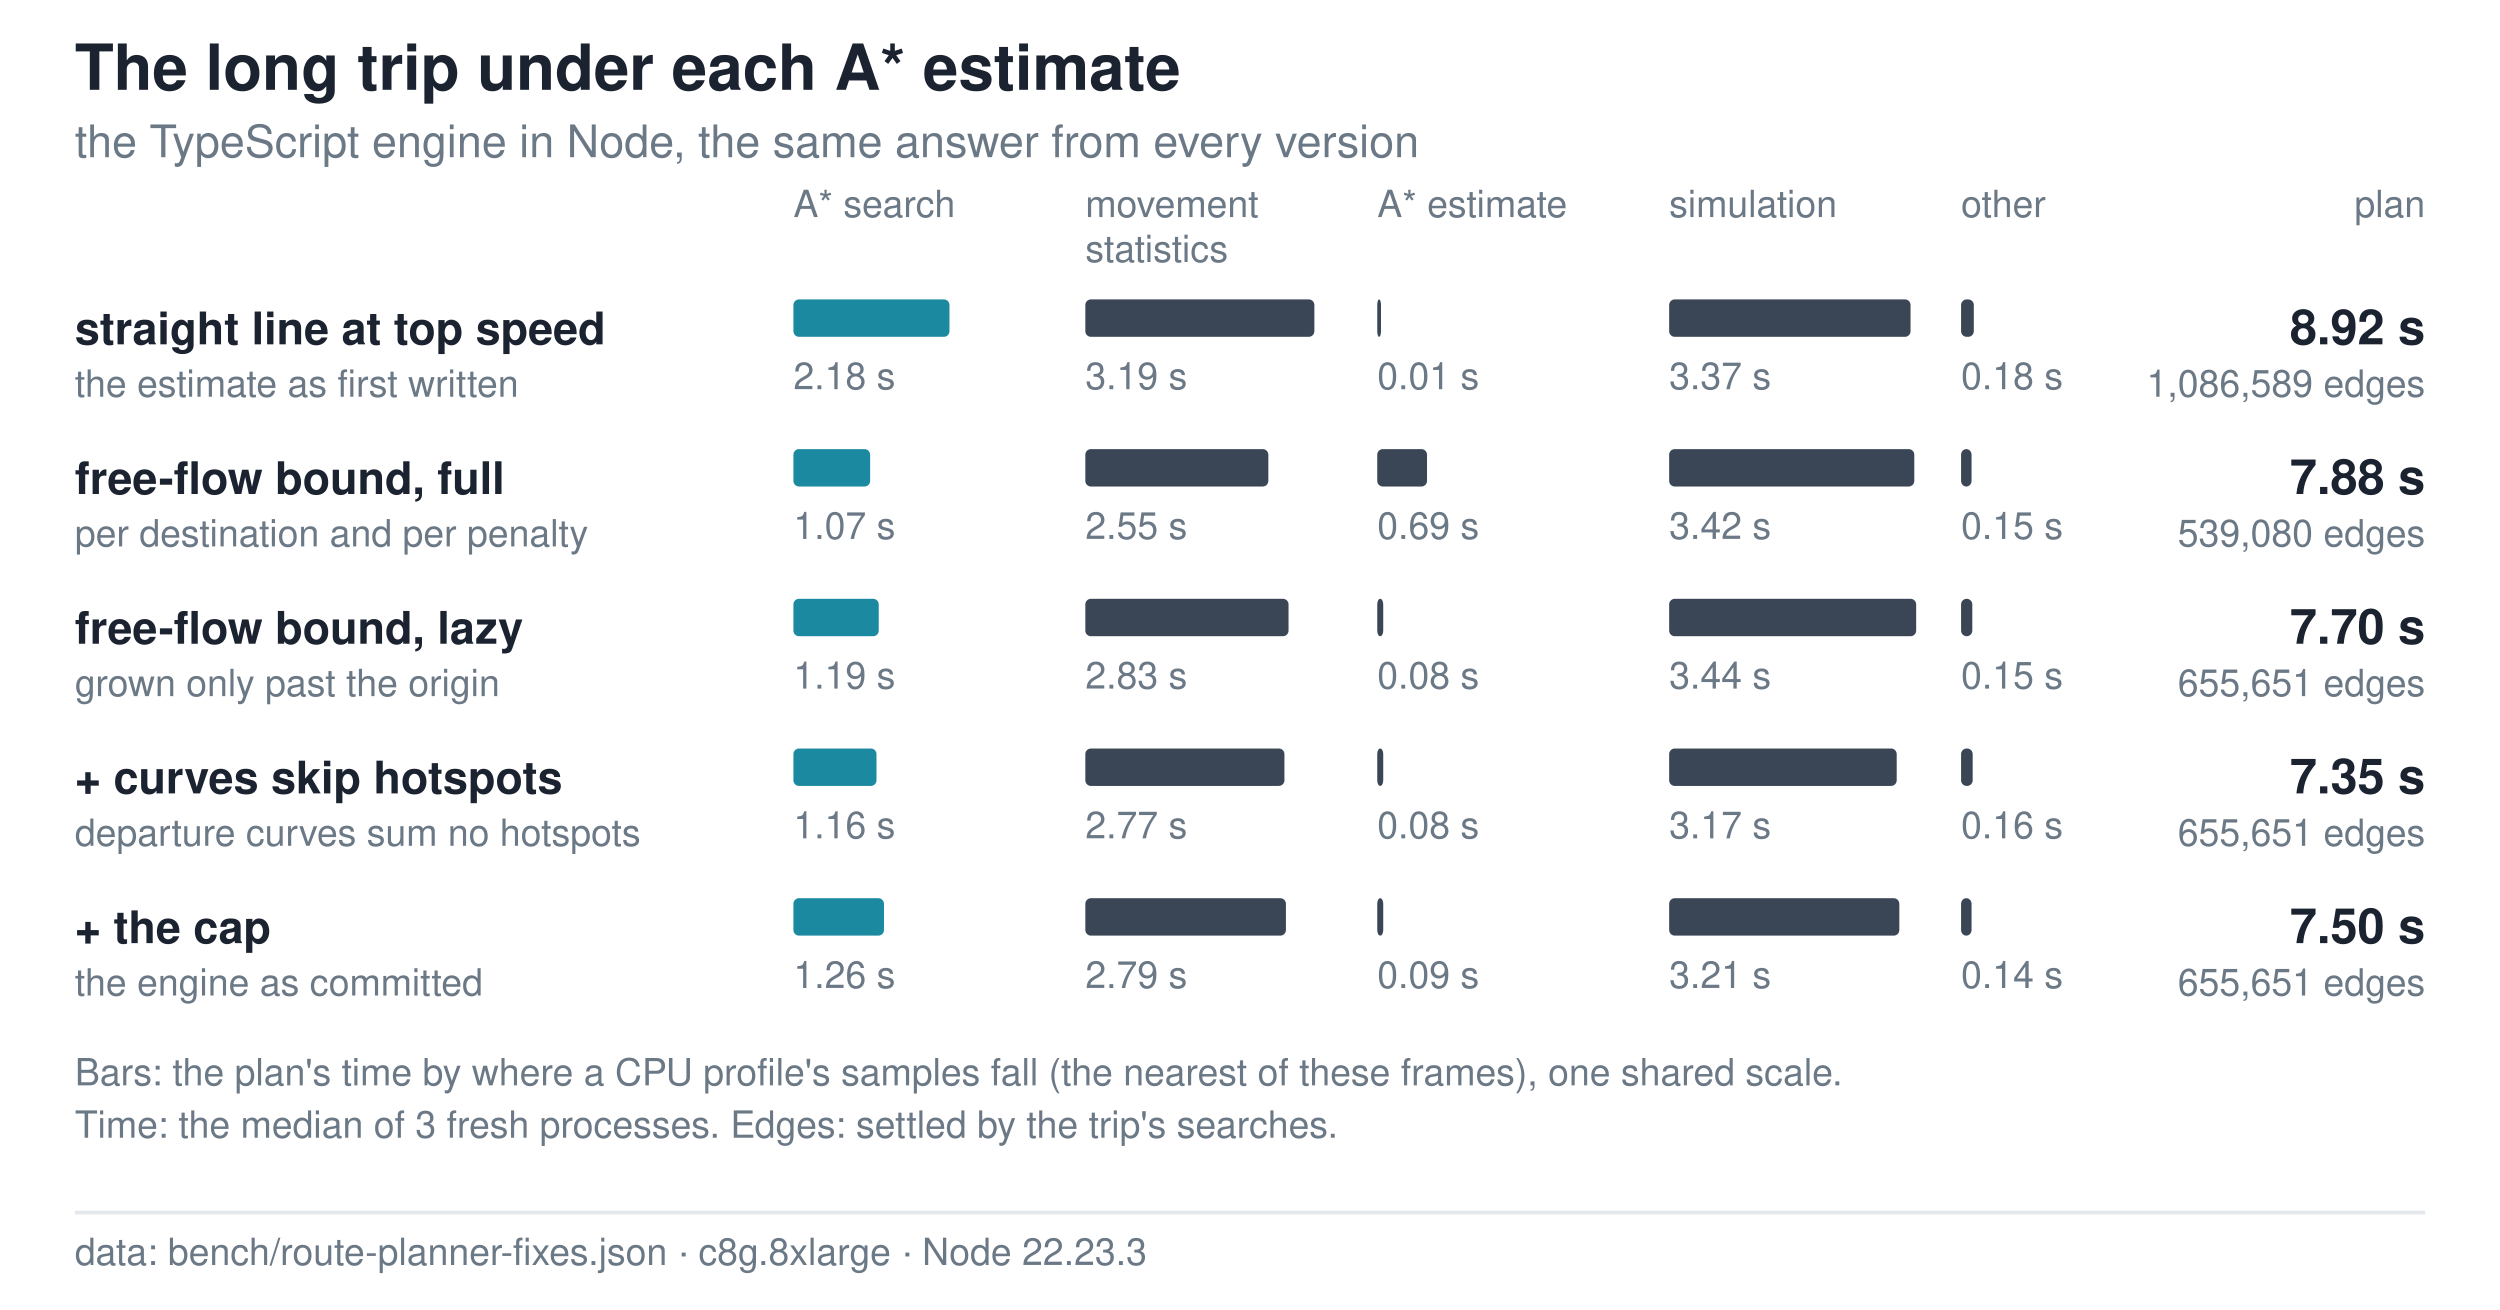
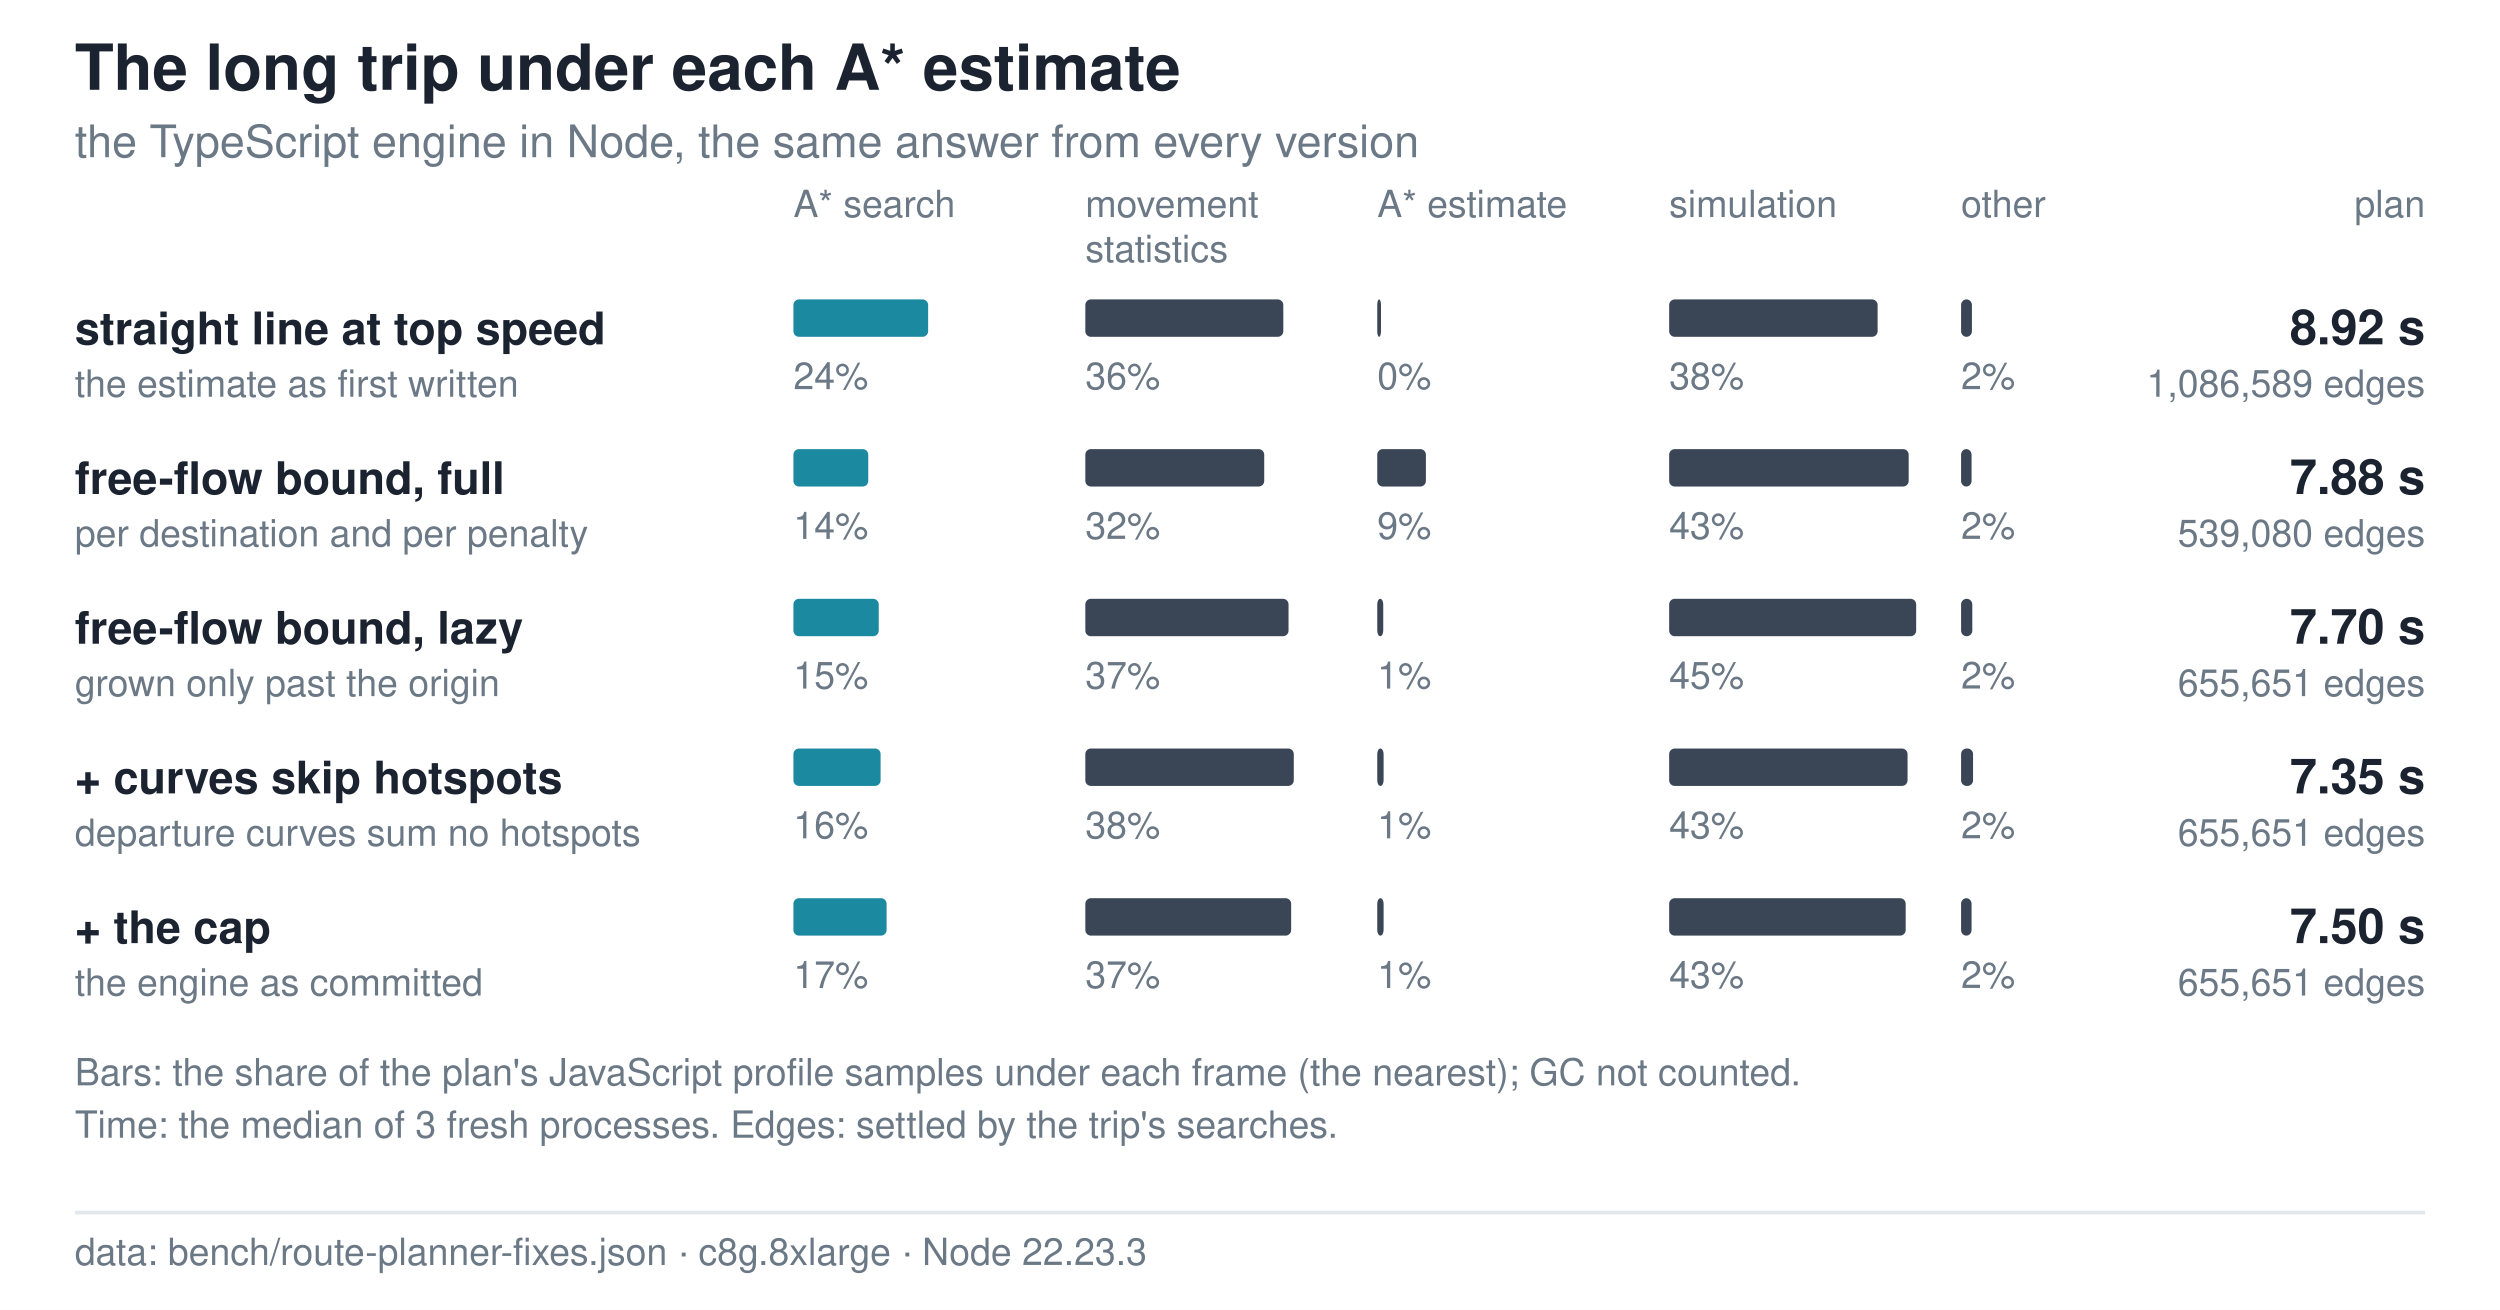
<svg xmlns="http://www.w3.org/2000/svg" width="668" height="350" viewBox="0 0 668 350" role="img" aria-label="The long trip in the TypeScript engine under five versions of its A* estimate, all giving the same answer: straight-line distance at the top speed took 8.92 s and settled 1,086,589 edges; the committed engine takes 7.50 s and settles 655,651. Each version's time is split by where its CPU profile's samples fall." font-family="system-ui,-apple-system,Segoe UI,Helvetica,Arial,sans-serif" style="font-variant-numeric:tabular-nums">
  <style>@media (prefers-color-scheme: dark){
rect[fill="#ffffff"]{fill:#0d1117}
text[fill="#1c2330"]{fill:#e2e7ec}
text[fill="#6b7885"]{fill:#9aa6b1}
text[fill="#1a73e8"]{fill:#6ba3f5}
line[stroke="#e4e8ec"]{stroke:#2b333c}
rect[stroke="#e4e8ec"]{stroke:#39424c}
rect[fill="#e4e8ec"]{fill:#2b333c}
line[stroke="#6b7885"],path[stroke="#6b7885"],polyline[stroke="#6b7885"]{stroke:#8b98a4}
path[fill="#6b7885"]{fill:#8b98a4}
line[stroke="#8794a1"],path[stroke="#8794a1"],polyline[stroke="#8794a1"]{stroke:#6f7c88}
path[fill="#8794a1"]{fill:#6f7c88}
circle[stroke="#8794a1"]{stroke:#6f7c88}rect[stroke="#8794a1"]{stroke:#6f7c88}circle[fill="#8794a1"]{fill:#6f7c88}
rect[fill="#f3f6fb"]{fill:#172435}rect[stroke="#c5d4ea"]{stroke:#34507a}rect[fill="#c5d4ea"]{fill:#34507a}
rect[fill="#f1f9f4"]{fill:#13281f}rect[stroke="#b2d8c1"]{stroke:#2c6049}rect[fill="#b2d8c1"]{fill:#2c6049}
rect[fill="#fcf4f0"]{fill:#2b1b15}rect[stroke="#e2c0b0"]{stroke:#6c4232}rect[fill="#e2c0b0"]{fill:#6c4232}
rect[fill="#fbf7ea"]{fill:#2a2414}rect[stroke="#e6d8a8"]{stroke:#6e5a24}rect[fill="#e6d8a8"]{fill:#6e5a24}
rect[fill="#eff1f4"]{fill:#1a2029}rect[stroke="#b8c0ca"]{stroke:#465260}rect[fill="#b8c0ca"]{fill:#465260}
rect[fill="#e8f4f6"]{fill:#0f2529}rect[stroke="#a6d0d9"]{stroke:#2a6470}rect[fill="#a6d0d9"]{fill:#2a6470}
rect[fill="#3f4b5b"]{fill:#c3cfdc}
circle[fill="#ffffff"]{fill:#0d1117}
text[fill="#146b3a"]{fill:#5cc48c}
text[fill="#46505b"]{fill:#aab4be}
text[fill="#8f2a23"]{fill:#f0847b}
polyline[stroke="#3a4656"]{stroke:#a7b6c8}circle[fill="#3a4656"],rect[fill="#3a4656"]{fill:#a7b6c8}
text[fill="#3a4656"]{fill:#a7b6c8}
}</style>
  <rect width="668" height="350" fill="#ffffff" />
  <g transform="translate(4 0)">
    <text x="16" y="24" font-size="17" fill="#1c2330" font-weight="650">The long trip under each A* estimate</text>
    <text x="16" y="42" font-size="12" fill="#6b7885">the TypeScript engine in Node, the same answer from every version</text>
    <text x="208" y="58" font-size="10" fill="#6b7885">A* search</text>
    <text x="286" y="58" font-size="10" fill="#6b7885">movement</text>
    <text x="286" y="70" font-size="10" fill="#6b7885">statistics</text>
    <text x="364" y="58" font-size="10" fill="#6b7885">A* estimate</text>
    <text x="442" y="58" font-size="10" fill="#6b7885">simulation</text>
    <text x="520" y="58" font-size="10" fill="#6b7885">other</text>
    <text x="644" y="58" font-size="10" fill="#6b7885" text-anchor="end">plan</text>
    <text x="16" y="92" font-size="12" fill="#1c2330" font-weight="600">straight line at top speed</text>
    <text x="16" y="106" font-size="10" fill="#6b7885">the estimate as first written</text>
-     <rect x="208" y="80" width="41.7" height="10" rx="1.5" fill="#1b8aa0" />
-     <text x="208" y="104" font-size="10" fill="#6b7885">2.18 s</text>
-     <rect x="286" y="80" width="61.2" height="10" rx="1.5" fill="#3a4656" />
-     <text x="286" y="104" font-size="10" fill="#6b7885">3.19 s</text>
+     <rect x="208" y="80" width="36.0" height="10" rx="1.5" fill="#1b8aa0" />
+     <text x="208" y="104" font-size="10" fill="#6b7885">24%</text>
+     <rect x="286" y="80" width="52.9" height="10" rx="1.5" fill="#3a4656" />
+     <text x="286" y="104" font-size="10" fill="#6b7885">36%</text>
    <rect x="364" y="80" width="1.0" height="10" rx="1.5" fill="#3a4656" />
-     <text x="364" y="104" font-size="10" fill="#6b7885">0.01 s</text>
-     <rect x="442" y="80" width="64.5" height="10" rx="1.5" fill="#3a4656" />
-     <text x="442" y="104" font-size="10" fill="#6b7885">3.37 s</text>
-     <rect x="520" y="80" width="3.4" height="10" rx="1.5" fill="#3a4656" />
-     <text x="520" y="104" font-size="10" fill="#6b7885">0.18 s</text>
+     <text x="364" y="104" font-size="10" fill="#6b7885">0%</text>
+     <rect x="442" y="80" width="55.7" height="10" rx="1.5" fill="#3a4656" />
+     <text x="442" y="104" font-size="10" fill="#6b7885">38%</text>
+     <rect x="520" y="80" width="2.9" height="10" rx="1.5" fill="#3a4656" />
+     <text x="520" y="104" font-size="10" fill="#6b7885">2%</text>
    <text x="644" y="92" font-size="13" fill="#1c2330" font-weight="650" text-anchor="end">8.92 s</text>
    <text x="644" y="106" font-size="10" fill="#6b7885" text-anchor="end">1,086,589 edges</text>
    <text x="16" y="132" font-size="12" fill="#1c2330" font-weight="600">free-flow bound, full</text>
    <text x="16" y="146" font-size="10" fill="#6b7885">per destination and per penalty</text>
-     <rect x="208" y="120" width="20.5" height="10" rx="1.5" fill="#1b8aa0" />
-     <text x="208" y="144" font-size="10" fill="#6b7885">1.07 s</text>
-     <rect x="286" y="120" width="48.9" height="10" rx="1.5" fill="#3a4656" />
-     <text x="286" y="144" font-size="10" fill="#6b7885">2.55 s</text>
-     <rect x="364" y="120" width="13.3" height="10" rx="1.5" fill="#3a4656" />
-     <text x="364" y="144" font-size="10" fill="#6b7885">0.69 s</text>
-     <rect x="442" y="120" width="65.5" height="10" rx="1.5" fill="#3a4656" />
-     <text x="442" y="144" font-size="10" fill="#6b7885">3.42 s</text>
+     <rect x="208" y="120" width="20.0" height="10" rx="1.5" fill="#1b8aa0" />
+     <text x="208" y="144" font-size="10" fill="#6b7885">14%</text>
+     <rect x="286" y="120" width="47.8" height="10" rx="1.5" fill="#3a4656" />
+     <text x="286" y="144" font-size="10" fill="#6b7885">32%</text>
+     <rect x="364" y="120" width="13.0" height="10" rx="1.5" fill="#3a4656" />
+     <text x="364" y="144" font-size="10" fill="#6b7885">9%</text>
+     <rect x="442" y="120" width="64.0" height="10" rx="1.5" fill="#3a4656" />
+     <text x="442" y="144" font-size="10" fill="#6b7885">43%</text>
    <rect x="520" y="120" width="2.8" height="10" rx="1.5" fill="#3a4656" />
-     <text x="520" y="144" font-size="10" fill="#6b7885">0.15 s</text>
+     <text x="520" y="144" font-size="10" fill="#6b7885">2%</text>
    <text x="644" y="132" font-size="13" fill="#1c2330" font-weight="650" text-anchor="end">7.88 s</text>
    <text x="644" y="146" font-size="10" fill="#6b7885" text-anchor="end">539,080 edges</text>
    <text x="16" y="172" font-size="12" fill="#1c2330" font-weight="600">free-flow bound, lazy</text>
    <text x="16" y="186" font-size="10" fill="#6b7885">grown only past the origin</text>
    <rect x="208" y="160" width="22.8" height="10" rx="1.5" fill="#1b8aa0" />
-     <text x="208" y="184" font-size="10" fill="#6b7885">1.19 s</text>
+     <text x="208" y="184" font-size="10" fill="#6b7885">15%</text>
    <rect x="286" y="160" width="54.3" height="10" rx="1.5" fill="#3a4656" />
-     <text x="286" y="184" font-size="10" fill="#6b7885">2.83 s</text>
+     <text x="286" y="184" font-size="10" fill="#6b7885">37%</text>
    <rect x="364" y="160" width="1.6" height="10" rx="1.5" fill="#3a4656" />
-     <text x="364" y="184" font-size="10" fill="#6b7885">0.08 s</text>
+     <text x="364" y="184" font-size="10" fill="#6b7885">1%</text>
    <rect x="442" y="160" width="66.0" height="10" rx="1.5" fill="#3a4656" />
-     <text x="442" y="184" font-size="10" fill="#6b7885">3.44 s</text>
+     <text x="442" y="184" font-size="10" fill="#6b7885">45%</text>
    <rect x="520" y="160" width="3.0" height="10" rx="1.5" fill="#3a4656" />
-     <text x="520" y="184" font-size="10" fill="#6b7885">0.15 s</text>
+     <text x="520" y="184" font-size="10" fill="#6b7885">2%</text>
    <text x="644" y="172" font-size="13" fill="#1c2330" font-weight="650" text-anchor="end">7.70 s</text>
    <text x="644" y="186" font-size="10" fill="#6b7885" text-anchor="end">655,651 edges</text>
    <text x="16" y="212" font-size="12" fill="#1c2330" font-weight="600">+ curves skip hotspots</text>
    <text x="16" y="226" font-size="10" fill="#6b7885">departure curves sum no hotspots</text>
-     <rect x="208" y="200" width="22.2" height="10" rx="1.5" fill="#1b8aa0" />
-     <text x="208" y="224" font-size="10" fill="#6b7885">1.16 s</text>
-     <rect x="286" y="200" width="53.2" height="10" rx="1.5" fill="#3a4656" />
-     <text x="286" y="224" font-size="10" fill="#6b7885">2.77 s</text>
-     <rect x="364" y="200" width="1.6" height="10" rx="1.5" fill="#3a4656" />
-     <text x="364" y="224" font-size="10" fill="#6b7885">0.08 s</text>
-     <rect x="442" y="200" width="60.8" height="10" rx="1.5" fill="#3a4656" />
-     <text x="442" y="224" font-size="10" fill="#6b7885">3.17 s</text>
-     <rect x="520" y="200" width="3.1" height="10" rx="1.5" fill="#3a4656" />
-     <text x="520" y="224" font-size="10" fill="#6b7885">0.16 s</text>
+     <rect x="208" y="200" width="23.3" height="10" rx="1.5" fill="#1b8aa0" />
+     <text x="208" y="224" font-size="10" fill="#6b7885">16%</text>
+     <rect x="286" y="200" width="55.7" height="10" rx="1.5" fill="#3a4656" />
+     <text x="286" y="224" font-size="10" fill="#6b7885">38%</text>
+     <rect x="364" y="200" width="1.7" height="10" rx="1.5" fill="#3a4656" />
+     <text x="364" y="224" font-size="10" fill="#6b7885">1%</text>
+     <rect x="442" y="200" width="63.7" height="10" rx="1.5" fill="#3a4656" />
+     <text x="442" y="224" font-size="10" fill="#6b7885">43%</text>
+     <rect x="520" y="200" width="3.2" height="10" rx="1.5" fill="#3a4656" />
+     <text x="520" y="224" font-size="10" fill="#6b7885">2%</text>
    <text x="644" y="212" font-size="13" fill="#1c2330" font-weight="650" text-anchor="end">7.35 s</text>
    <text x="644" y="226" font-size="10" fill="#6b7885" text-anchor="end">655,651 edges</text>
    <text x="16" y="252" font-size="12" fill="#1c2330" font-weight="600">+ the cap</text>
    <text x="16" y="266" font-size="10" fill="#6b7885">the engine as committed</text>
-     <rect x="208" y="240" width="24.2" height="10" rx="1.5" fill="#1b8aa0" />
-     <text x="208" y="264" font-size="10" fill="#6b7885">1.26 s</text>
-     <rect x="286" y="240" width="53.6" height="10" rx="1.5" fill="#3a4656" />
-     <text x="286" y="264" font-size="10" fill="#6b7885">2.79 s</text>
-     <rect x="364" y="240" width="1.6" height="10" rx="1.5" fill="#3a4656" />
-     <text x="364" y="264" font-size="10" fill="#6b7885">0.09 s</text>
-     <rect x="442" y="240" width="61.5" height="10" rx="1.5" fill="#3a4656" />
-     <text x="442" y="264" font-size="10" fill="#6b7885">3.21 s</text>
+     <rect x="208" y="240" width="24.9" height="10" rx="1.5" fill="#1b8aa0" />
+     <text x="208" y="264" font-size="10" fill="#6b7885">17%</text>
+     <rect x="286" y="240" width="55.0" height="10" rx="1.5" fill="#3a4656" />
+     <text x="286" y="264" font-size="10" fill="#6b7885">37%</text>
+     <rect x="364" y="240" width="1.7" height="10" rx="1.5" fill="#3a4656" />
+     <text x="364" y="264" font-size="10" fill="#6b7885">1%</text>
+     <rect x="442" y="240" width="63.2" height="10" rx="1.5" fill="#3a4656" />
+     <text x="442" y="264" font-size="10" fill="#6b7885">43%</text>
    <rect x="520" y="240" width="2.8" height="10" rx="1.5" fill="#3a4656" />
-     <text x="520" y="264" font-size="10" fill="#6b7885">0.14 s</text>
+     <text x="520" y="264" font-size="10" fill="#6b7885">2%</text>
    <text x="644" y="252" font-size="13" fill="#1c2330" font-weight="650" text-anchor="end">7.50 s</text>
    <text x="644" y="266" font-size="10" fill="#6b7885" text-anchor="end">655,651 edges</text>
-     <text x="16" y="290" font-size="10" fill="#6b7885">Bars: the plan's time by where a CPU profile's samples fall (the nearest of these frames), one shared scale.</text>
+     <text x="16" y="290" font-size="10" fill="#6b7885">Bars: the share of the plan's JavaScript profile samples under each frame (the nearest); GC not counted.</text>
    <text x="16" y="304" font-size="10" fill="#6b7885">Time: the median of 3 fresh processes. Edges: settled by the trip's searches.</text>
    <line x1="16" y1="324" x2="644" y2="324" stroke="#e4e8ec" />
    <text x="16" y="338" font-size="10" fill="#6b7885">data: bench/route-planner-fixes.json · c8g.8xlarge · Node 22.23.3</text>
  </g>
</svg>
